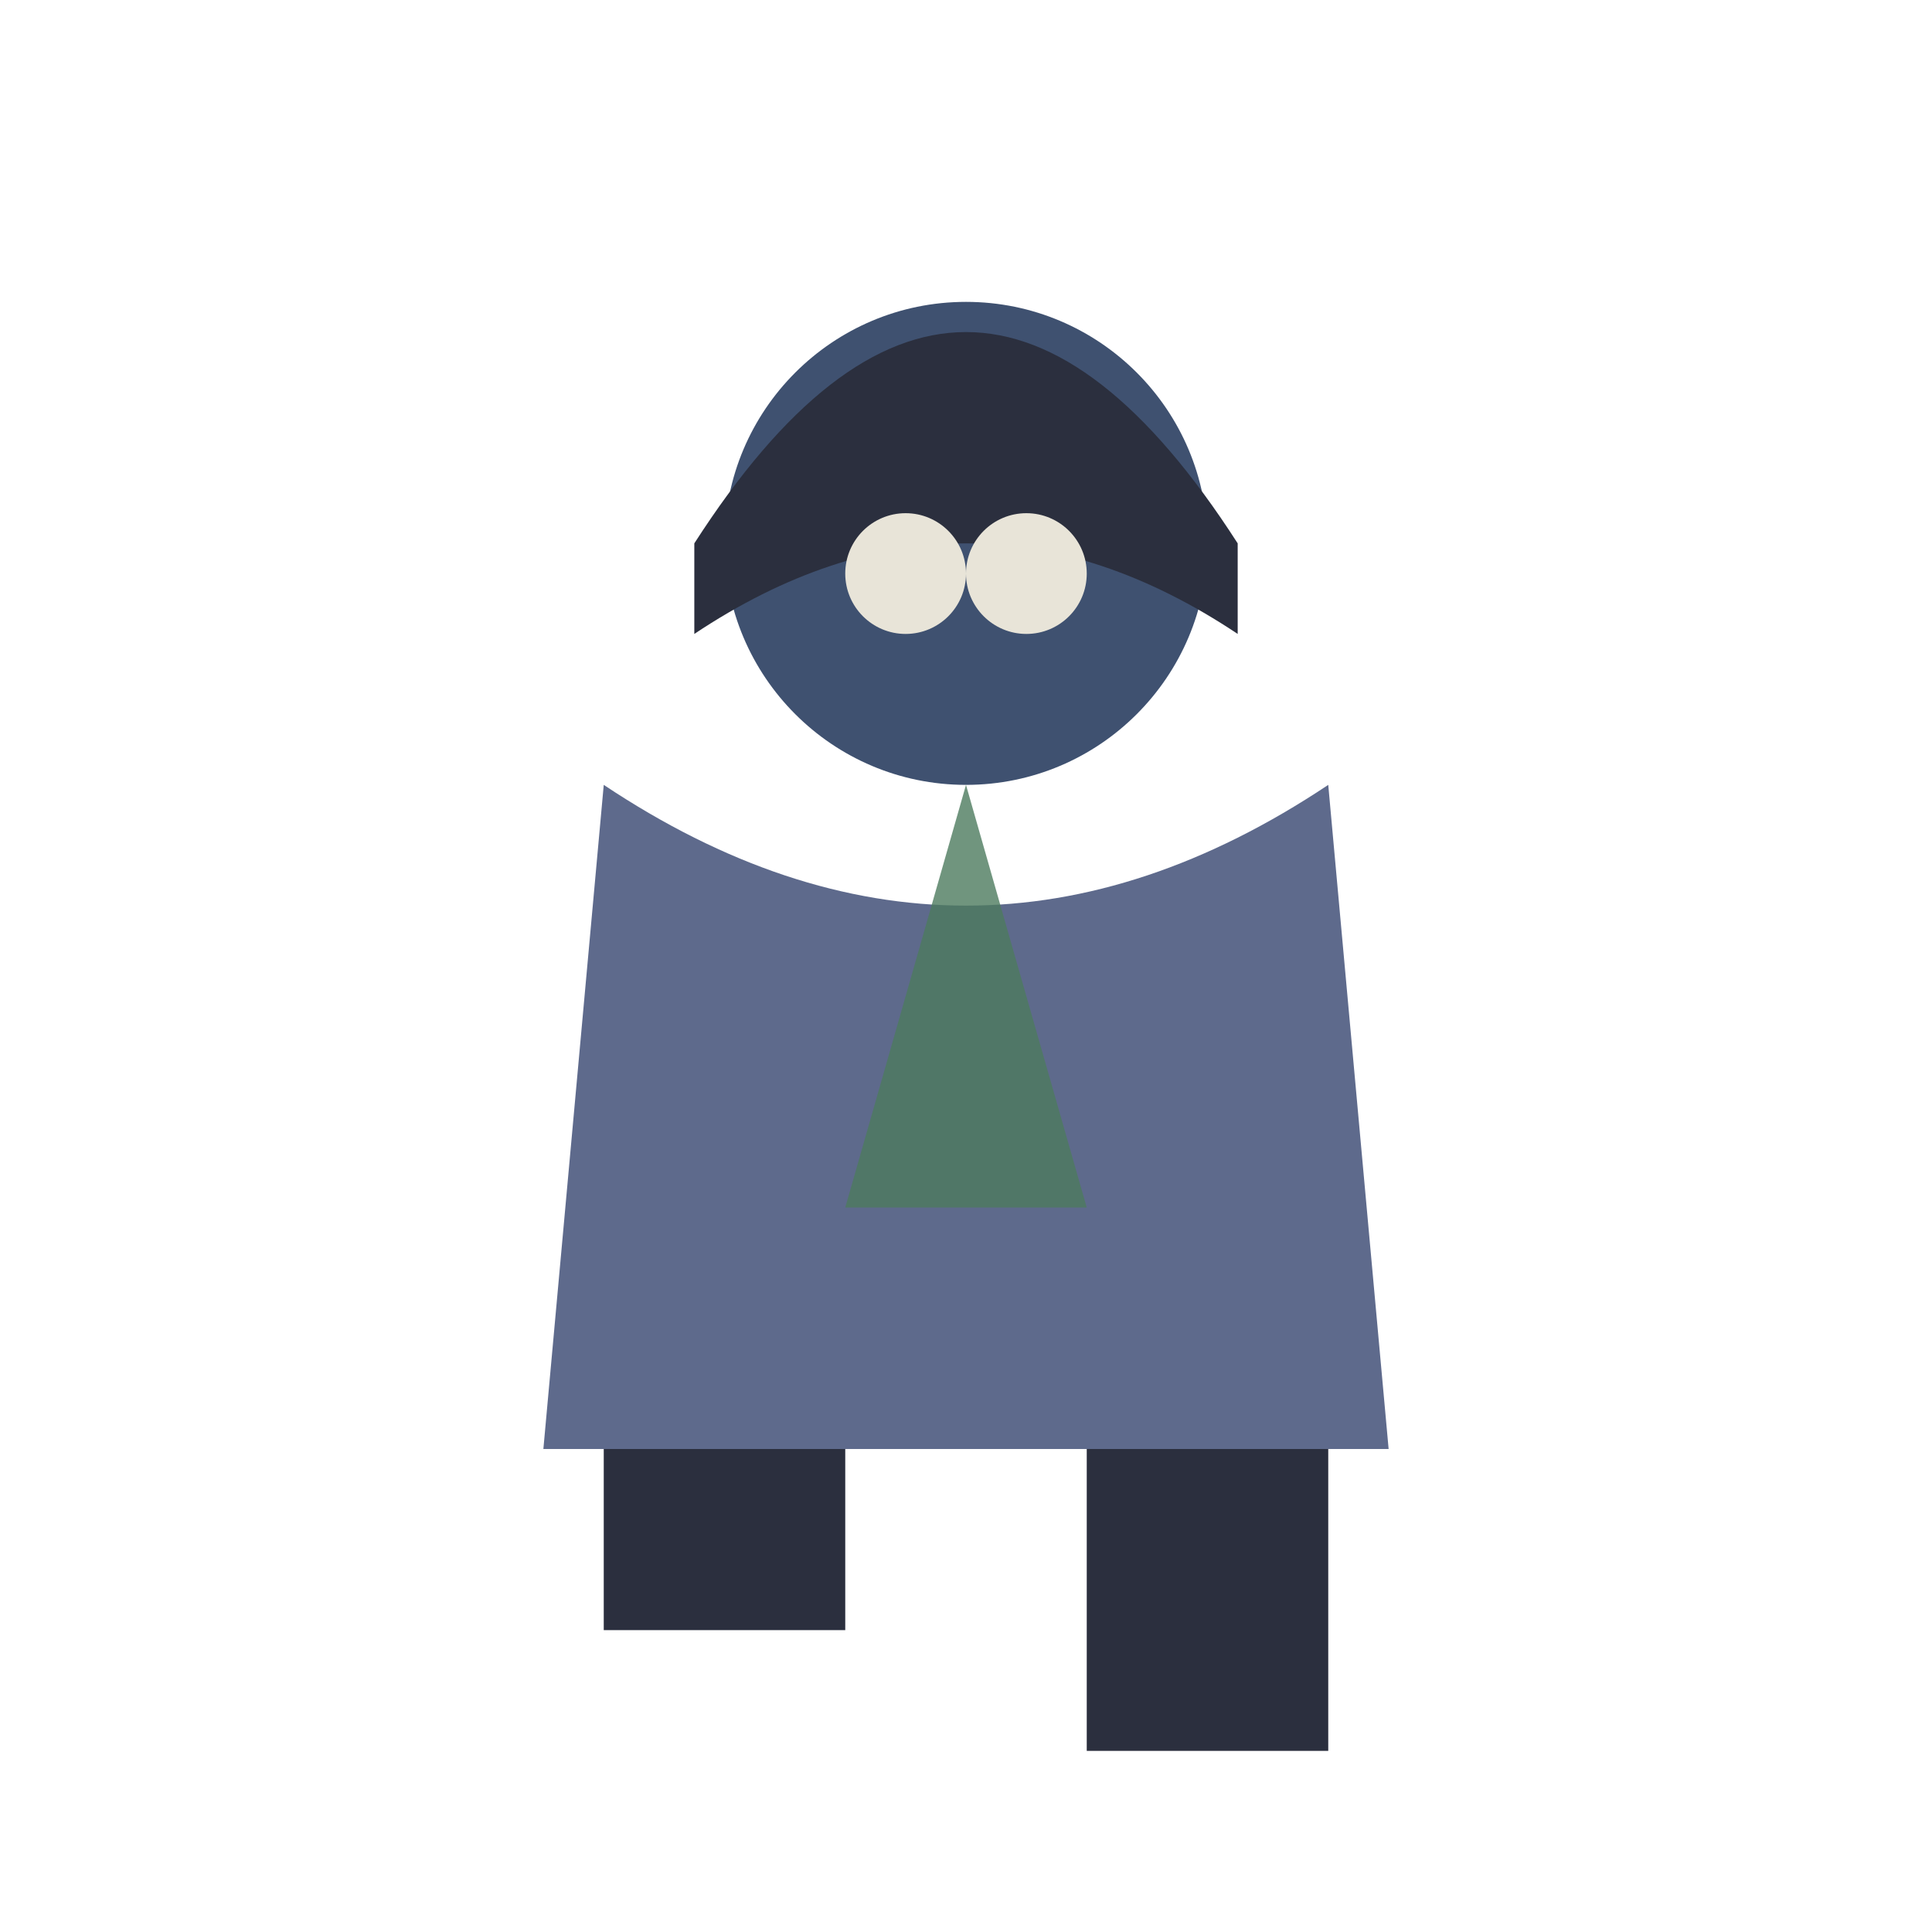
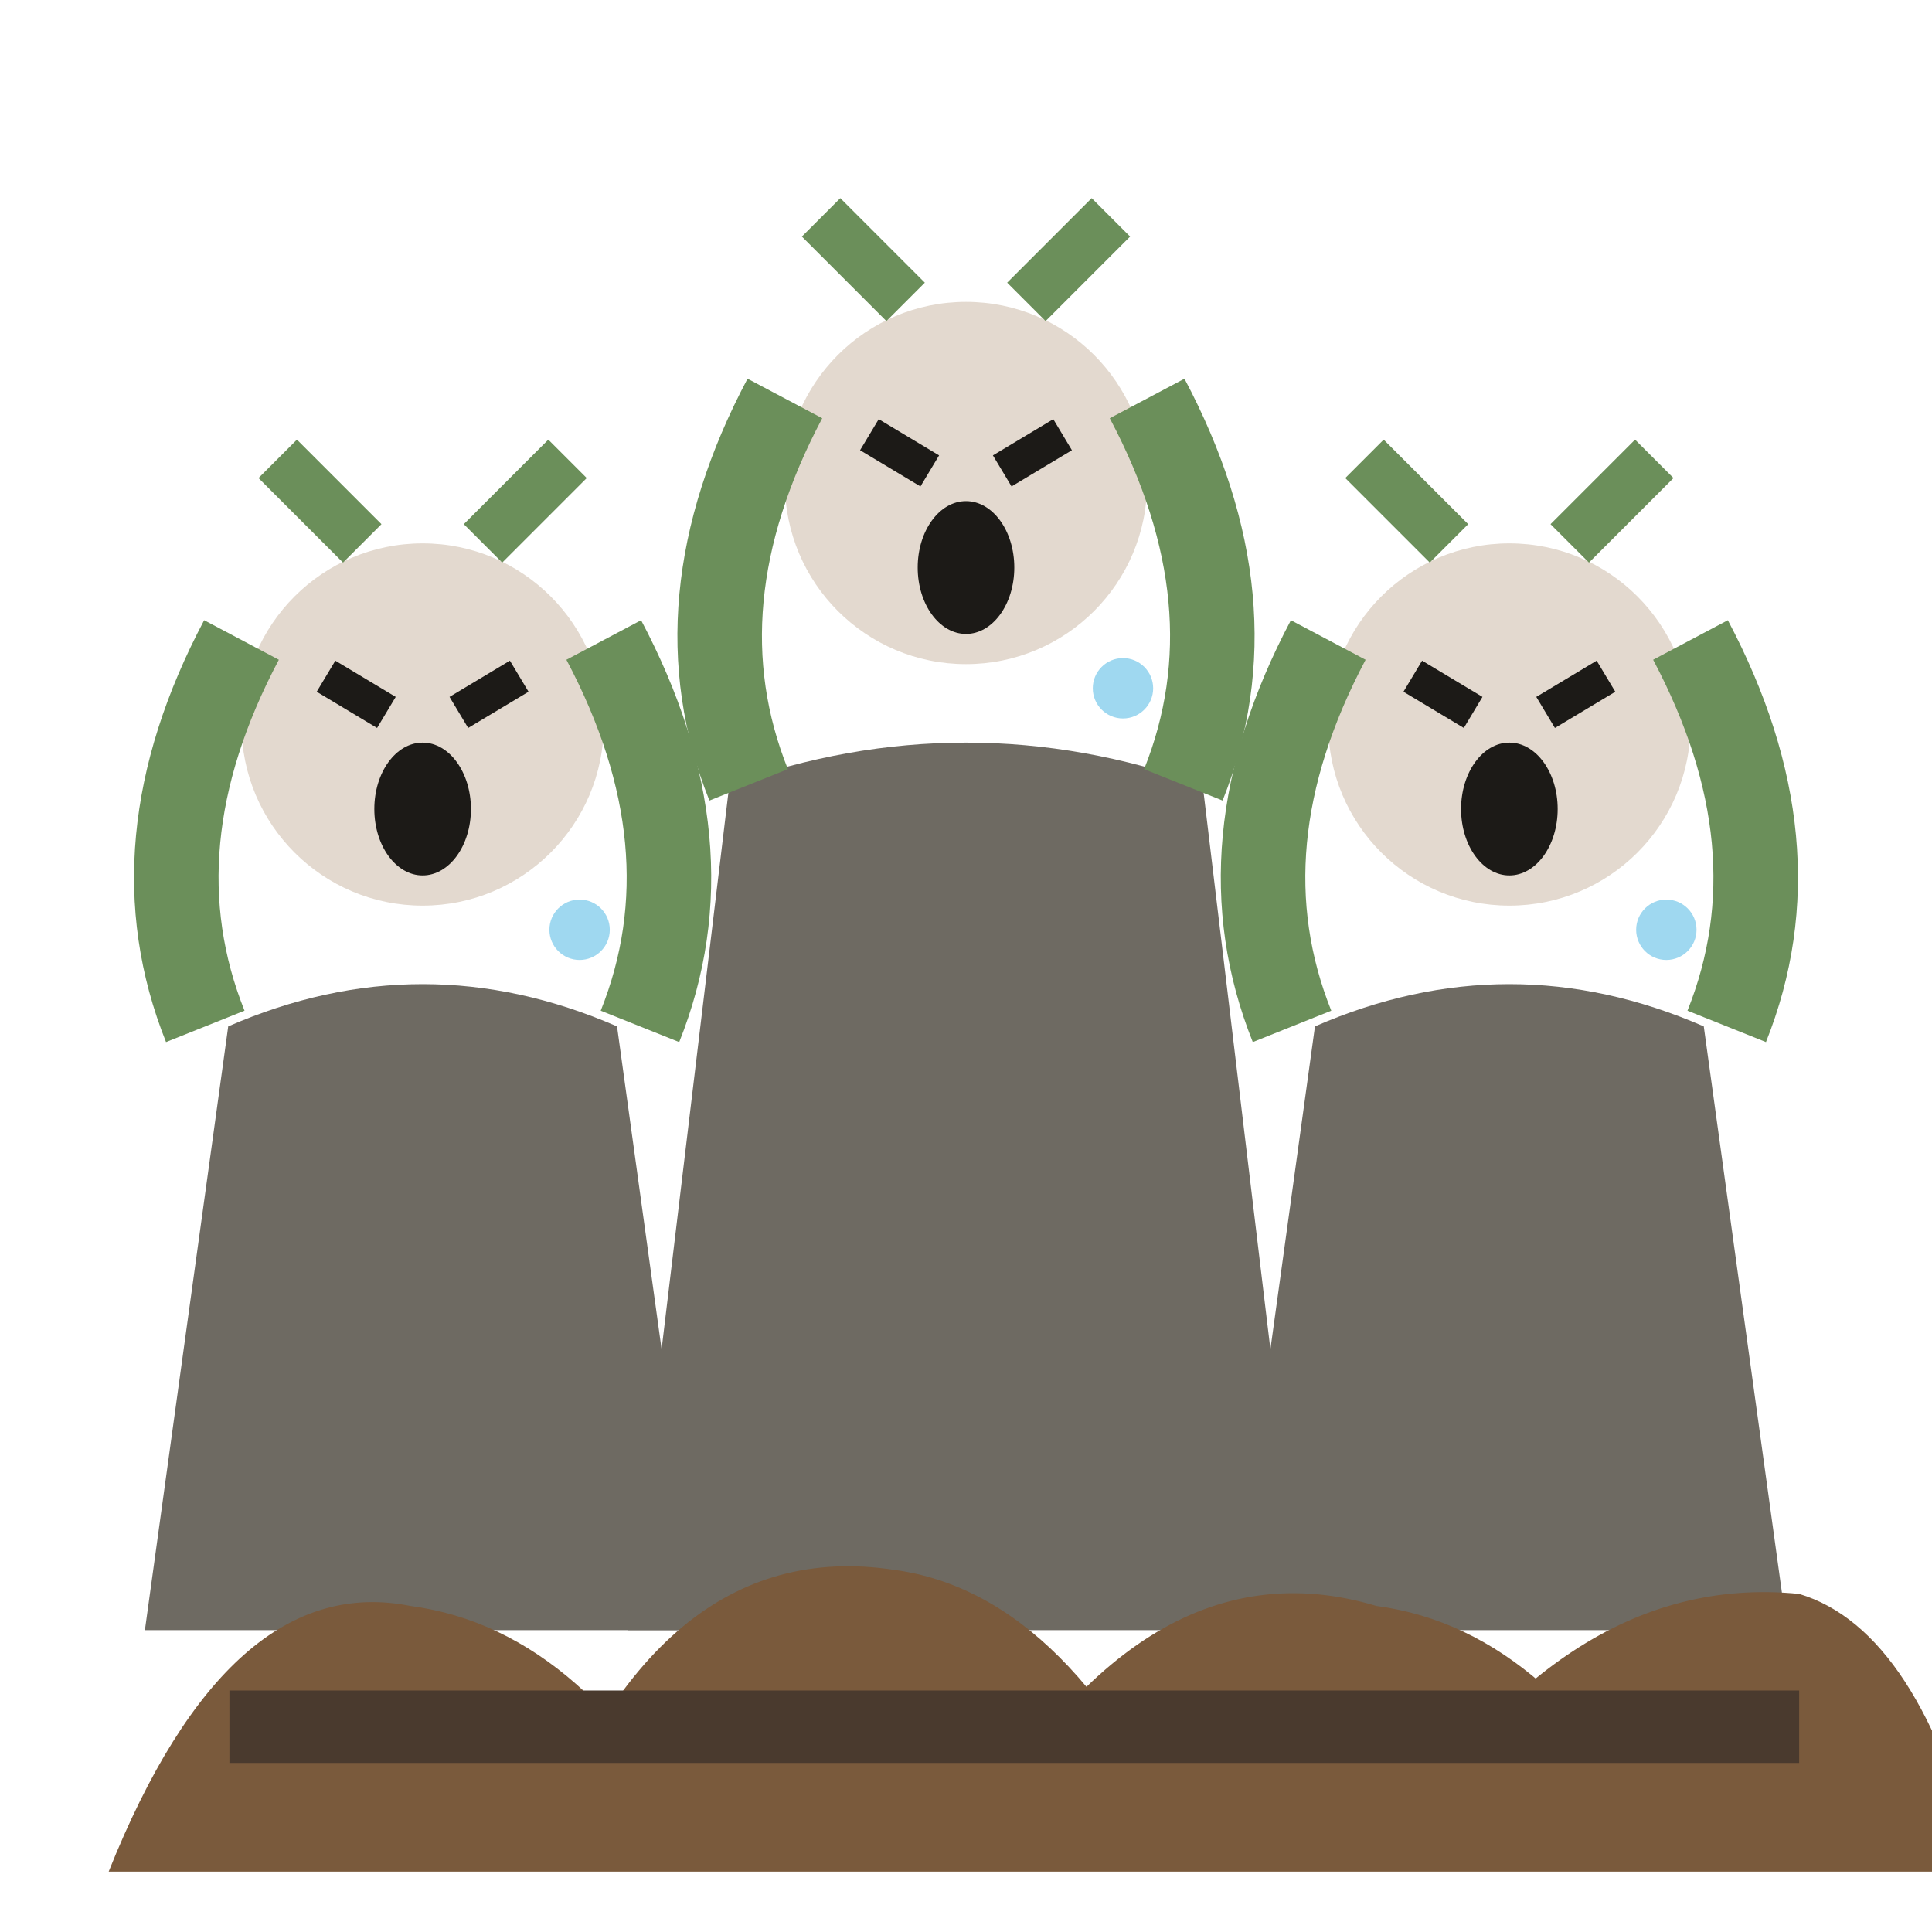
<svg xmlns="http://www.w3.org/2000/svg" viewBox="0 0 32 32">
-   <circle cx="16" cy="9" r="4" fill="#3F5170" />
-   <path d="M11.5,9 Q16,2 20.5,9 L20.5,10.5 Q16,7.5 11.5,10.5 Z" fill="#2B2F3E" />
-   <circle cx="15" cy="9.5" r="1" fill="#E8E4D8" />
-   <circle cx="17" cy="9.5" r="1" fill="#E8E4D8" />
-   <path d="M10,13 L9,24 L23,24 L22,13 Q16,17 10,13 Z" fill="#5E6A8C" />
-   <path d="M16,13 L14,20 L18,20 Z" fill="#4C7A5E" opacity="0.8" />
-   <rect x="18" y="24" width="4" height="5" fill="#2B2F3E" />
-   <rect x="10" y="24" width="4" height="3" fill="#2B2F3E" />
+   <path d="M2.4,27 L3.78,17 Q7,15.6 10.22,17 L11.6,27 Z" fill="#6E6A62" />
+   <circle cx="7" cy="12" r="3" fill="#E3D9CF" />
+   <ellipse cx="7" cy="13.4" rx="0.8" ry="1.1" fill="#1C1A17" />
+   <path d="M5.4,11.2 l1,0.6 M8.6,11.2 l-1,0.6" stroke="#1C1A17" stroke-width="0.6" />
+   <path d="M4,10.6 Q2.2,14 3.4,17 M10,10.6 Q11.8,14 10.6,17" stroke="#6B8F5A" stroke-width="1.4" fill="none" />
+   <path d="M6,9 l-1.4,-1.4 M8,9 l1.4,-1.4" stroke="#6B8F5A" stroke-width="0.9" />
+   <circle cx="9.6" cy="15.4" r="0.5" fill="#9FD8F0" />
+   <path d="M20.4,27 L21.78,17 Q25,15.6 28.22,17 L29.6,27 Z" fill="#6E6A62" />
+   <circle cx="25" cy="12" r="3" fill="#E3D9CF" />
+   <ellipse cx="25" cy="13.4" rx="0.8" ry="1.1" fill="#1C1A17" />
+   <path d="M23.4,11.2 l1,0.6 M26.6,11.2 l-1,0.6" stroke="#1C1A17" stroke-width="0.6" />
+   <path d="M22,10.6 Q20.2,14 21.4,17 M28,10.6 Q29.8,14 28.6,17" stroke="#6B8F5A" stroke-width="1.4" fill="none" />
+   <path d="M24,9 l-1.4,-1.4 M26,9 l1.4,-1.4" stroke="#6B8F5A" stroke-width="0.9" />
+   <circle cx="27.6" cy="15.4" r="0.5" fill="#9FD8F0" />
+   <path d="M10.4,27 L12.08,13 Q16,11.6 19.92,13 L21.6,27 Z" fill="#6E6A62" />
+   <circle cx="16" cy="8" r="3" fill="#E3D9CF" />
+   <ellipse cx="16" cy="9.4" rx="0.8" ry="1.1" fill="#1C1A17" />
+   <path d="M14.4,7.2 l1,0.6 M17.6,7.2 l-1,0.6" stroke="#1C1A17" stroke-width="0.6" />
+   <path d="M13,6.6 Q11.2,10 12.4,13 M19,6.6 Q20.8,10 19.6,13" stroke="#6B8F5A" stroke-width="1.4" fill="none" />
+   <path d="M15,5 l-1.4,-1.4 M17,5 l1.4,-1.4" stroke="#6B8F5A" stroke-width="0.9" />
+   <circle cx="18.6" cy="11.4" r="0.5" fill="#9FD8F0" />
+   <g transform="translate(0.8 0)">
+     <path d="M1,31 Q3,26 6,26.6 Q9,27 11,31 M8,31 Q10,25.4 14,26 Q17,26.4 19,31 M15,31 Q18,25.4 22,26.6 Q25,27 27,31 M22,31 Q25,26 29,26.4 Q31,27 32,31" fill="#7A5A3C" />
+     <path d="M3,28.6 H29" stroke="#4A3A2E" stroke-width="1.2" />
+   </g>
</svg>
